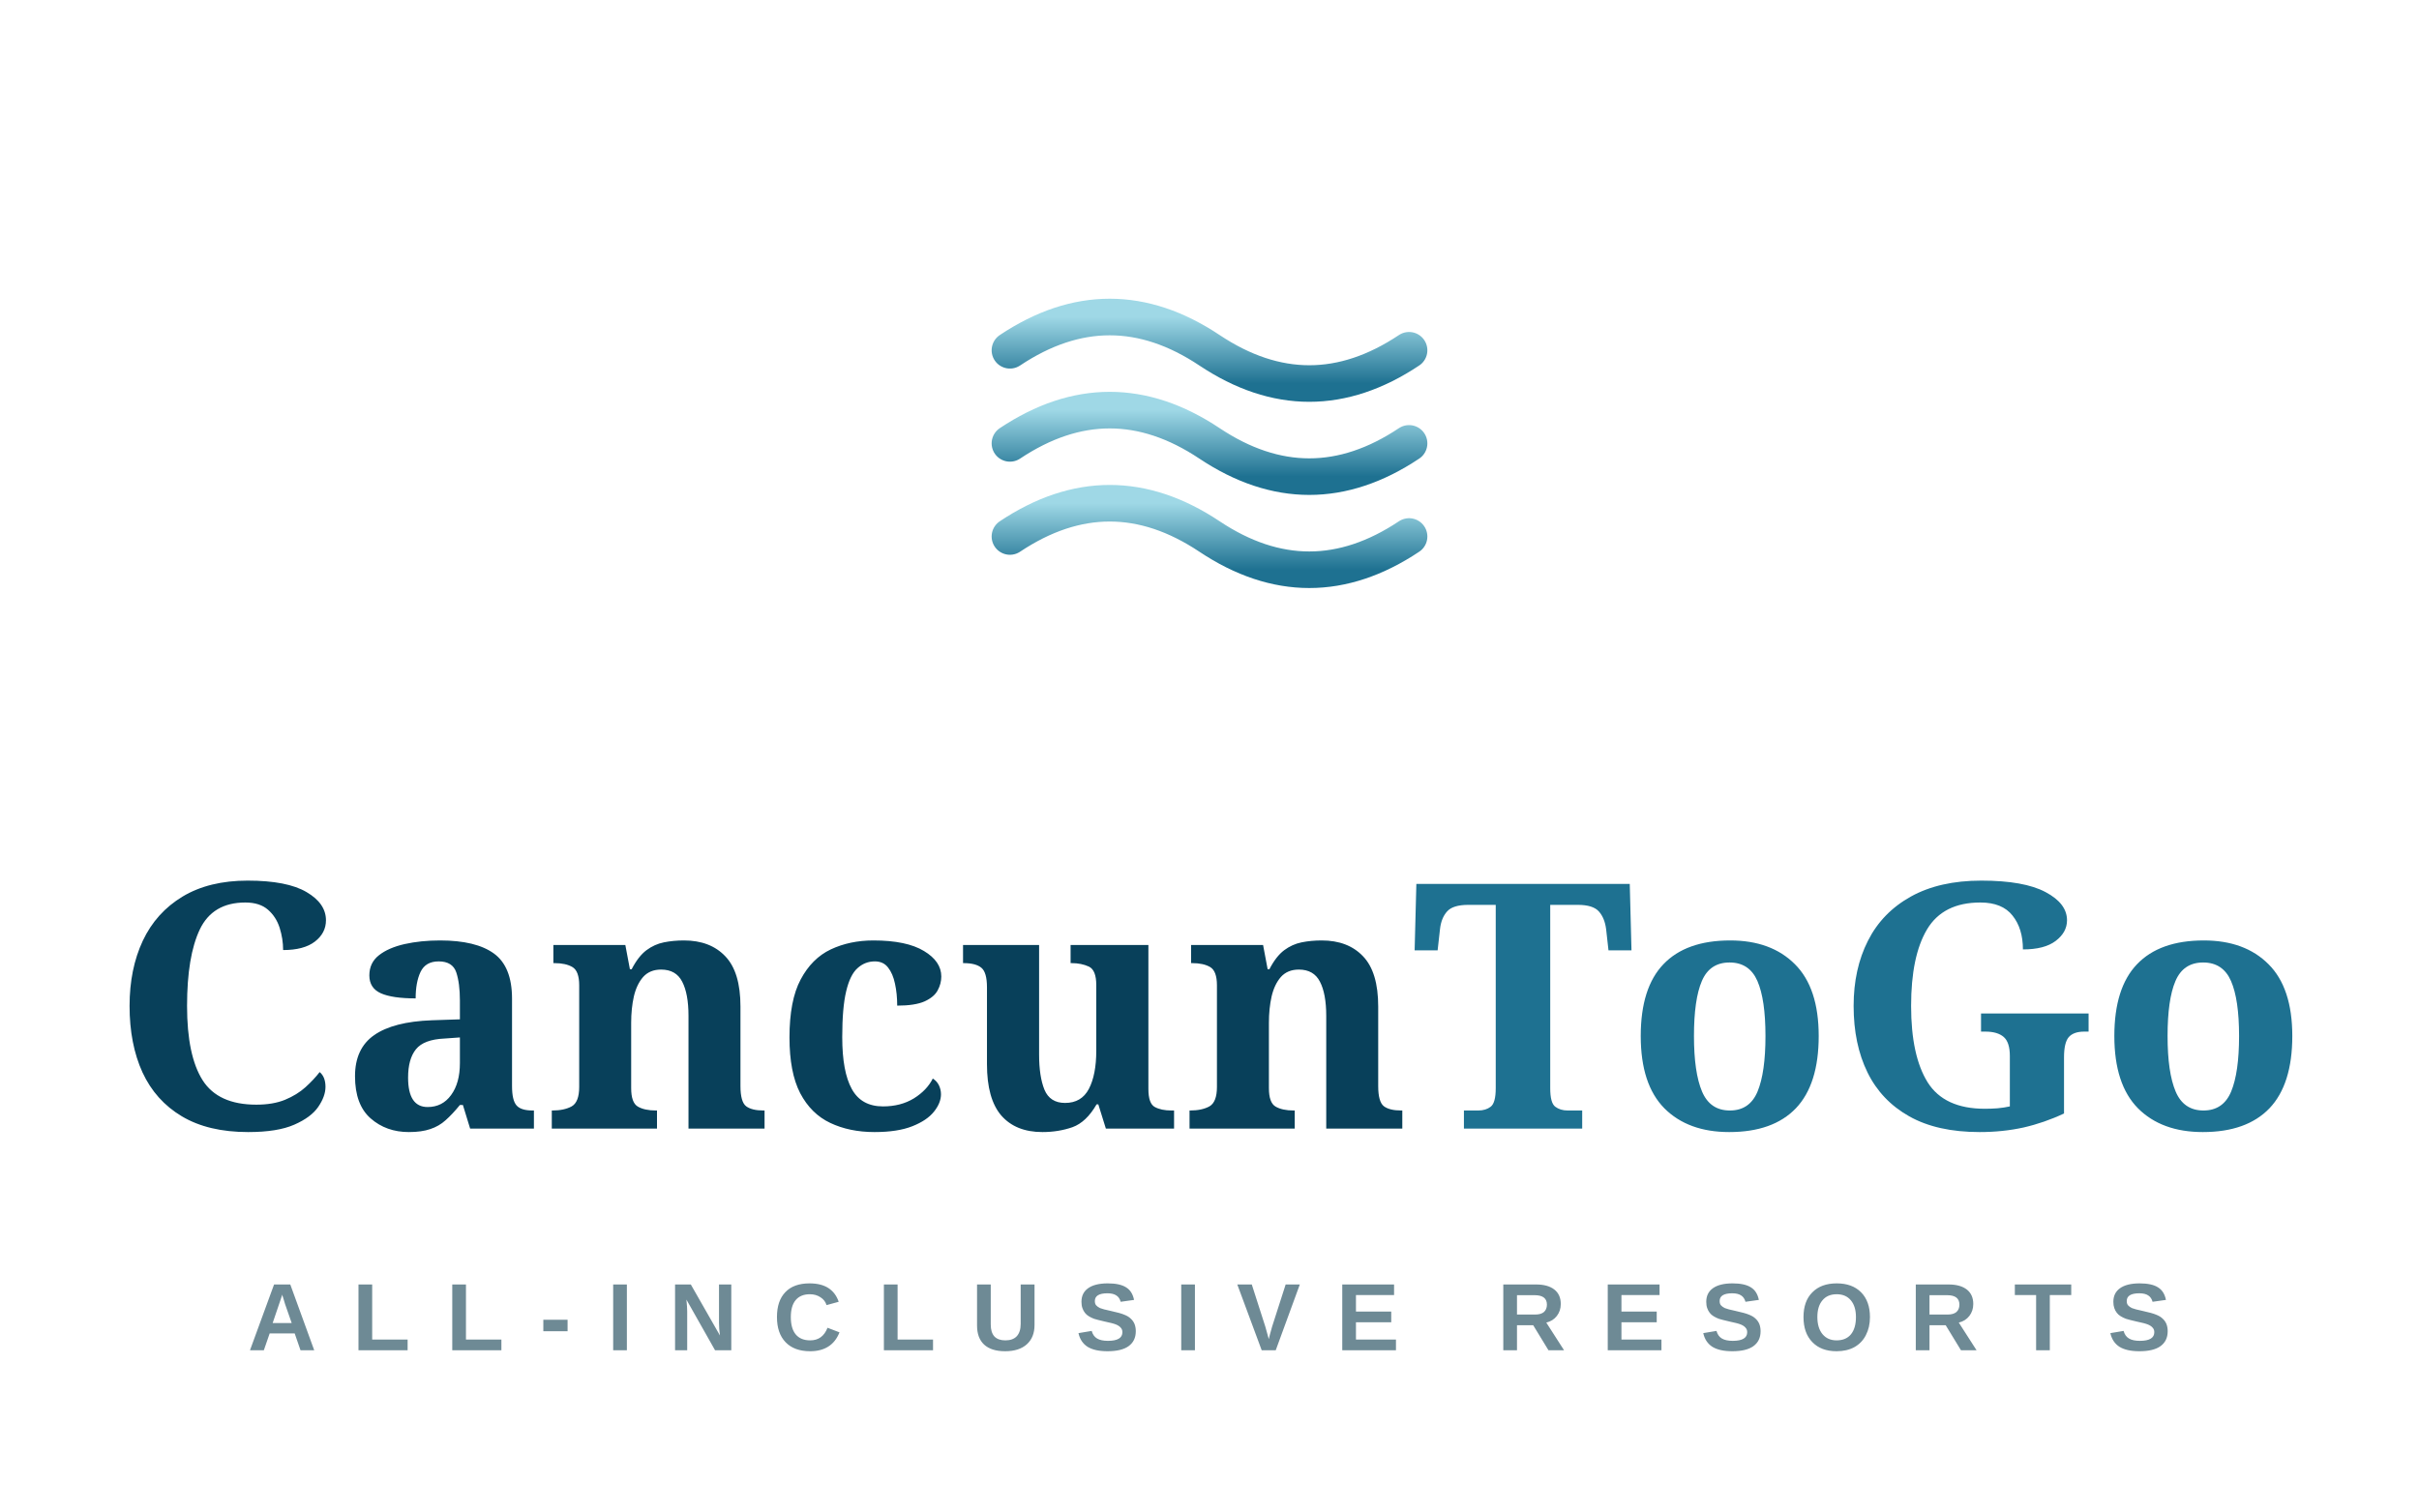
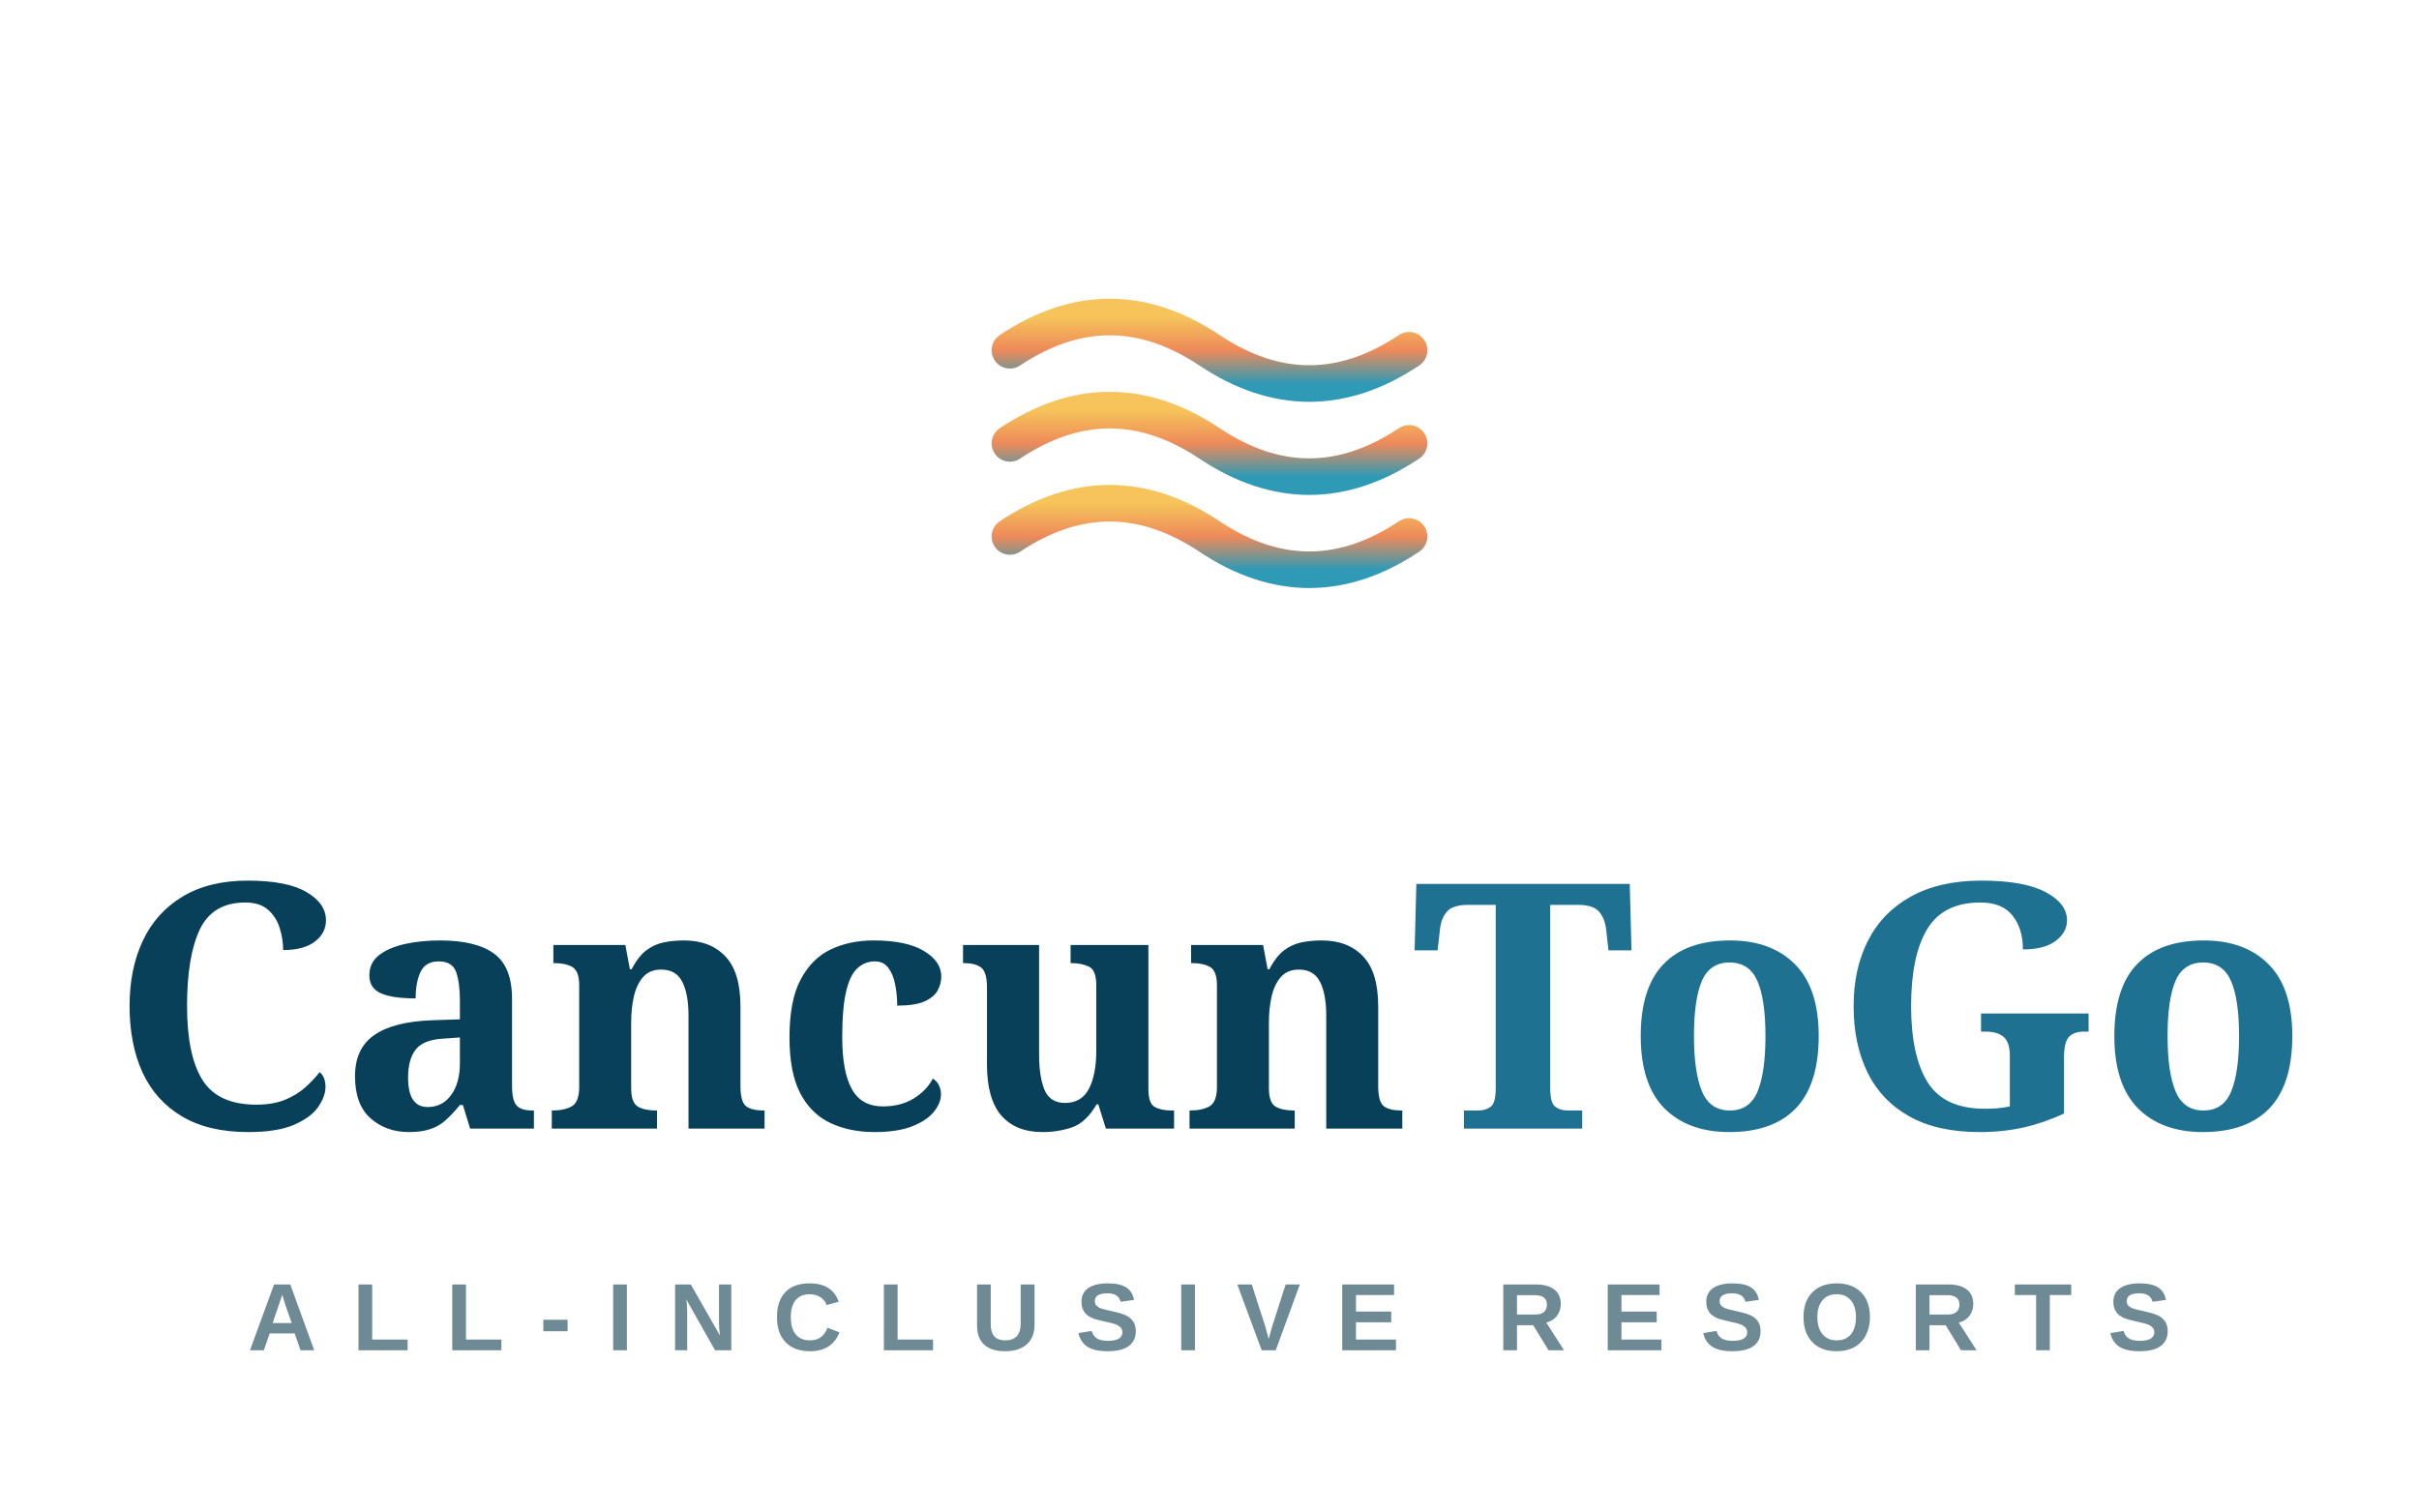
<svg xmlns="http://www.w3.org/2000/svg" width="240" height="150" viewBox="0 0 240 150" role="img" aria-label="CancunToGo">
  <defs>
    <linearGradient id="prl" x1="0" y1="0" x2="0" y2="1">
-       <stop offset="0" stop-color="#9FD8E6" />
-       <stop offset="1" stop-color="#1E7191" />
+       <stop offset="0" stop-color="#F6C45A" />
+       <stop offset="0.5" stop-color="#EE8A5A" />
+       <stop offset="1" stop-color="#2E9AB5" />
    </linearGradient>
  </defs>
  <g transform="translate(120 44) scale(0.66) translate(-50 -50)" fill="none" stroke="url(#prl)" stroke-width="5.5" stroke-linecap="round">
    <path d="M20 36 Q35 26 50 36 Q65 46 80 36" />
    <path d="M20 50 Q35 40 50 50 Q65 60 80 50" />
    <path d="M20 64 Q35 54 50 64 Q65 74 80 64" />
  </g>
  <text x="120" y="112" text-anchor="middle" font-family="Georgia, serif" font-size="34" font-weight="bold" fill="#08405A">Cancun<tspan fill="#1E7191">ToGo</tspan>
  </text>
  <text x="120" y="134" text-anchor="middle" font-family="Arial, sans-serif" font-size="9.5" font-weight="bold" letter-spacing="3.5" fill="#6E8A95">ALL-INCLUSIVE RESORTS</text>
</svg>
